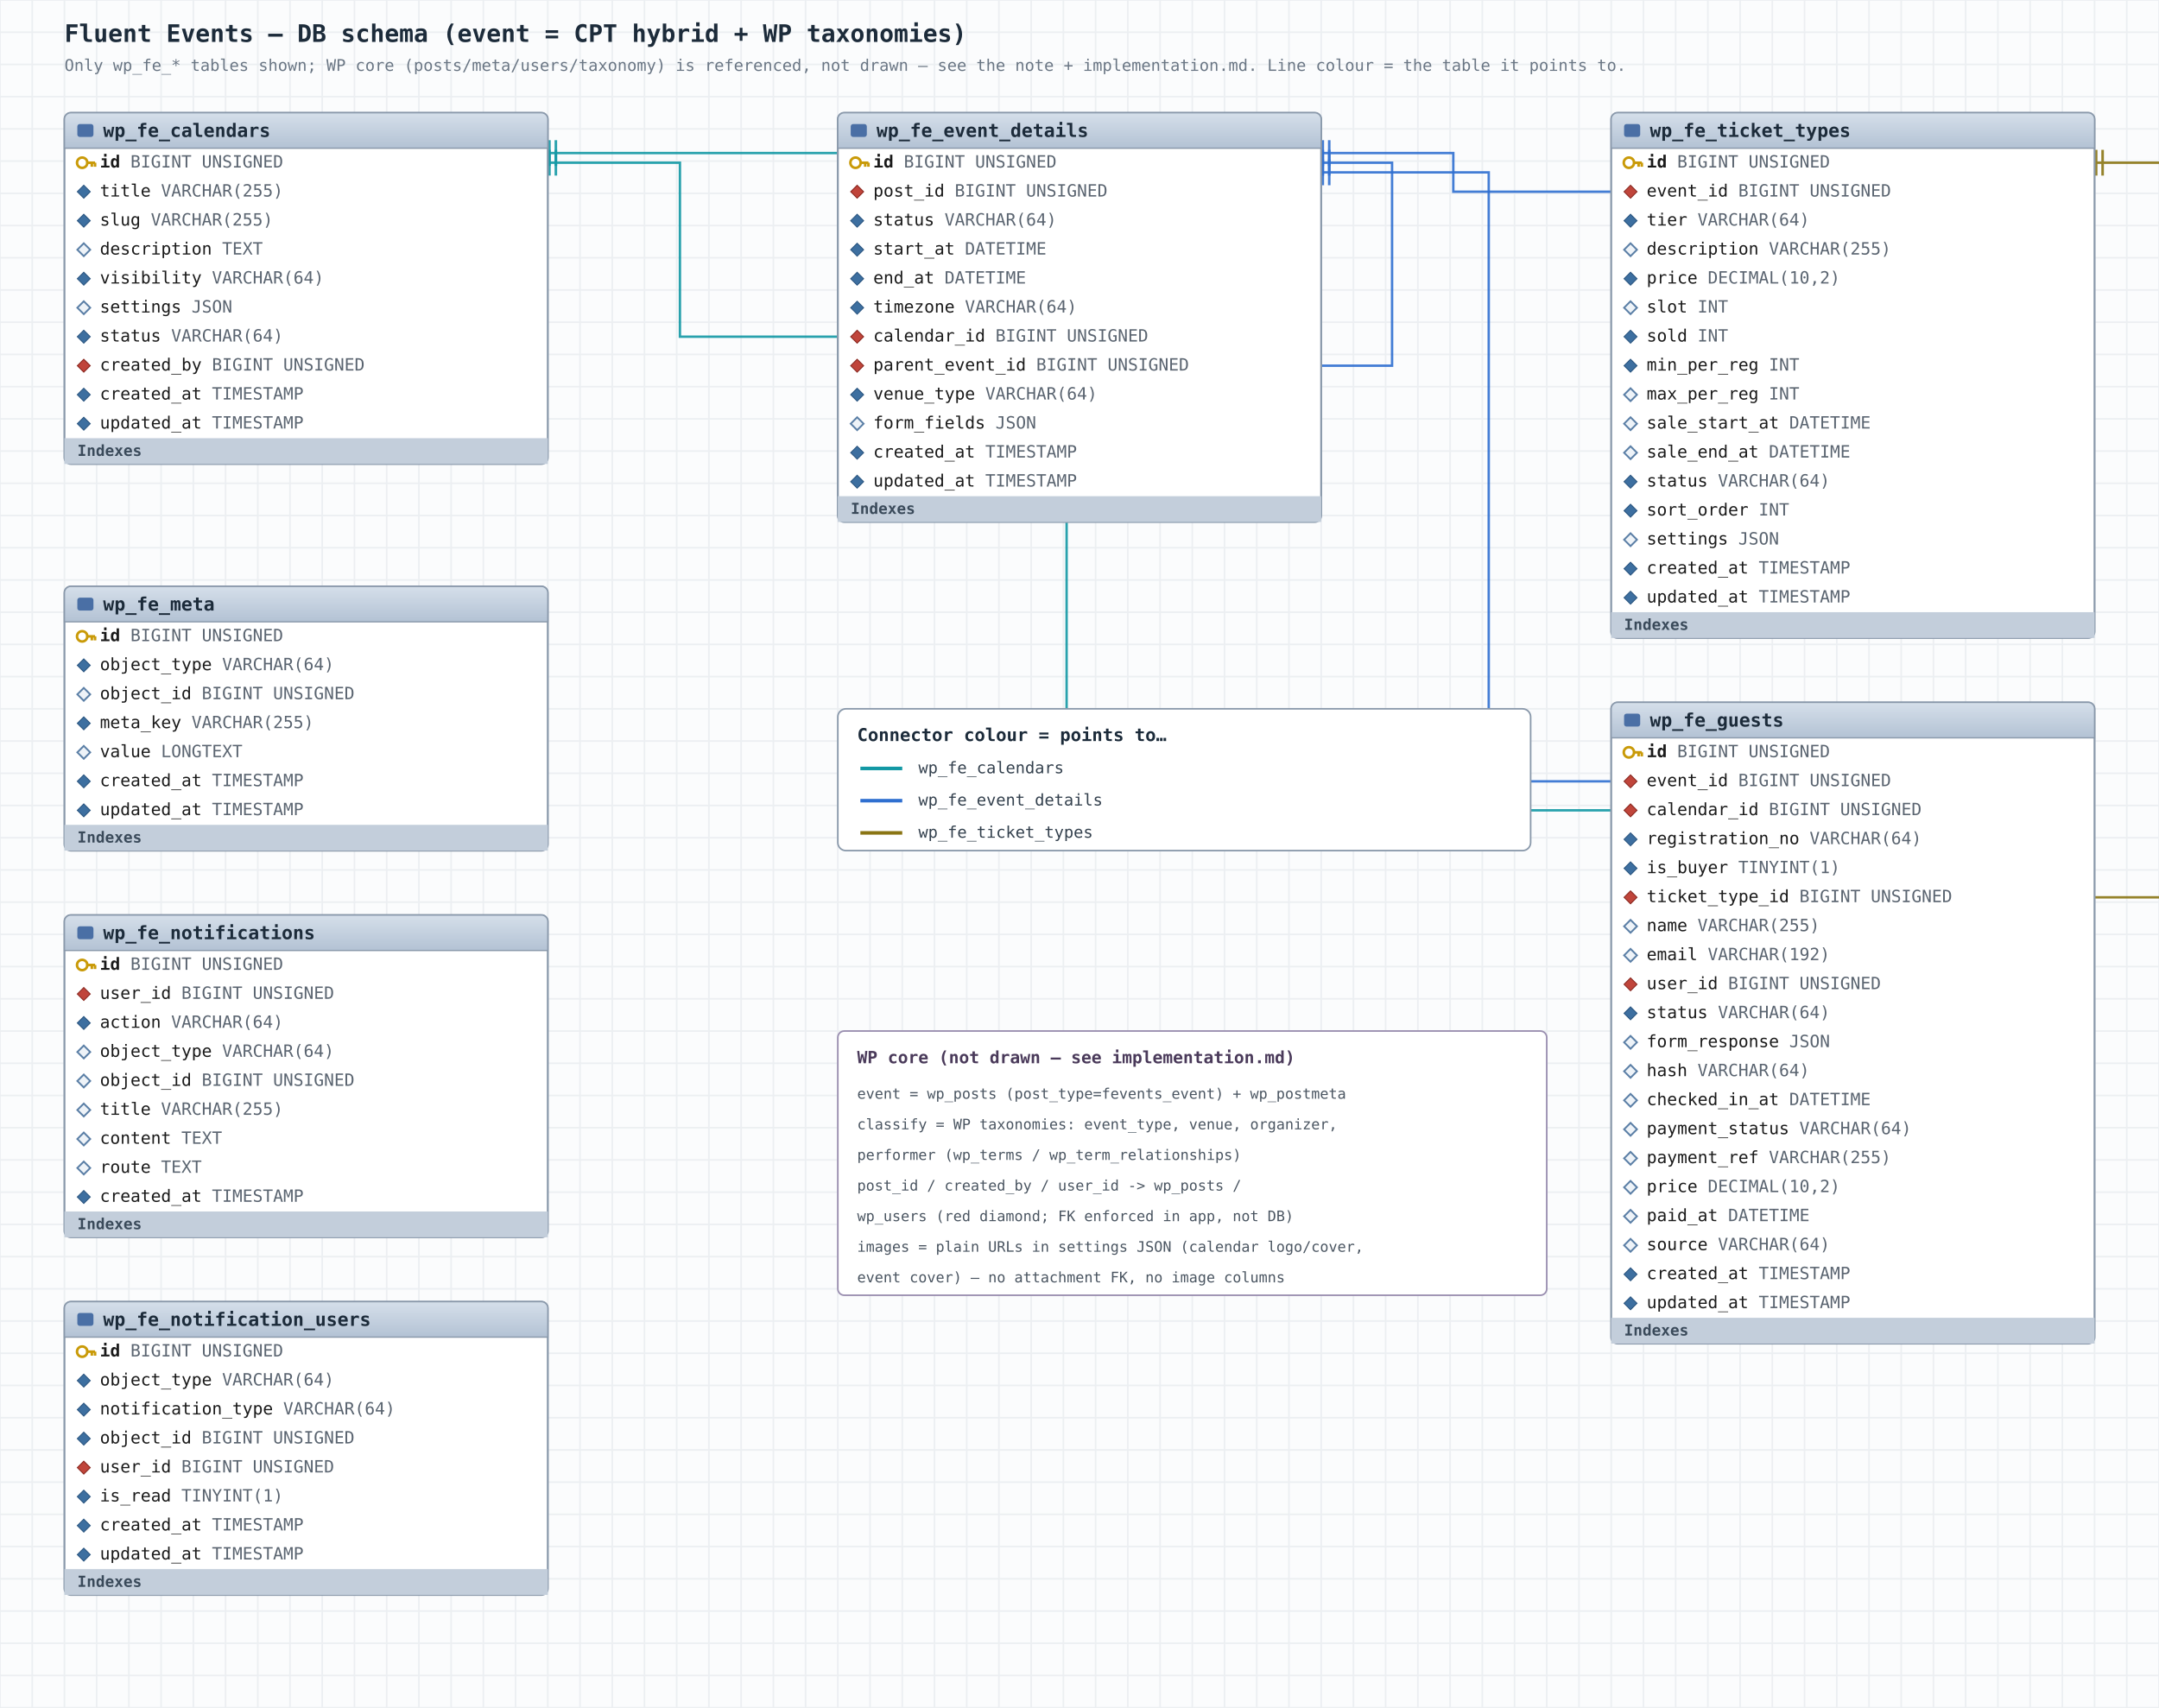
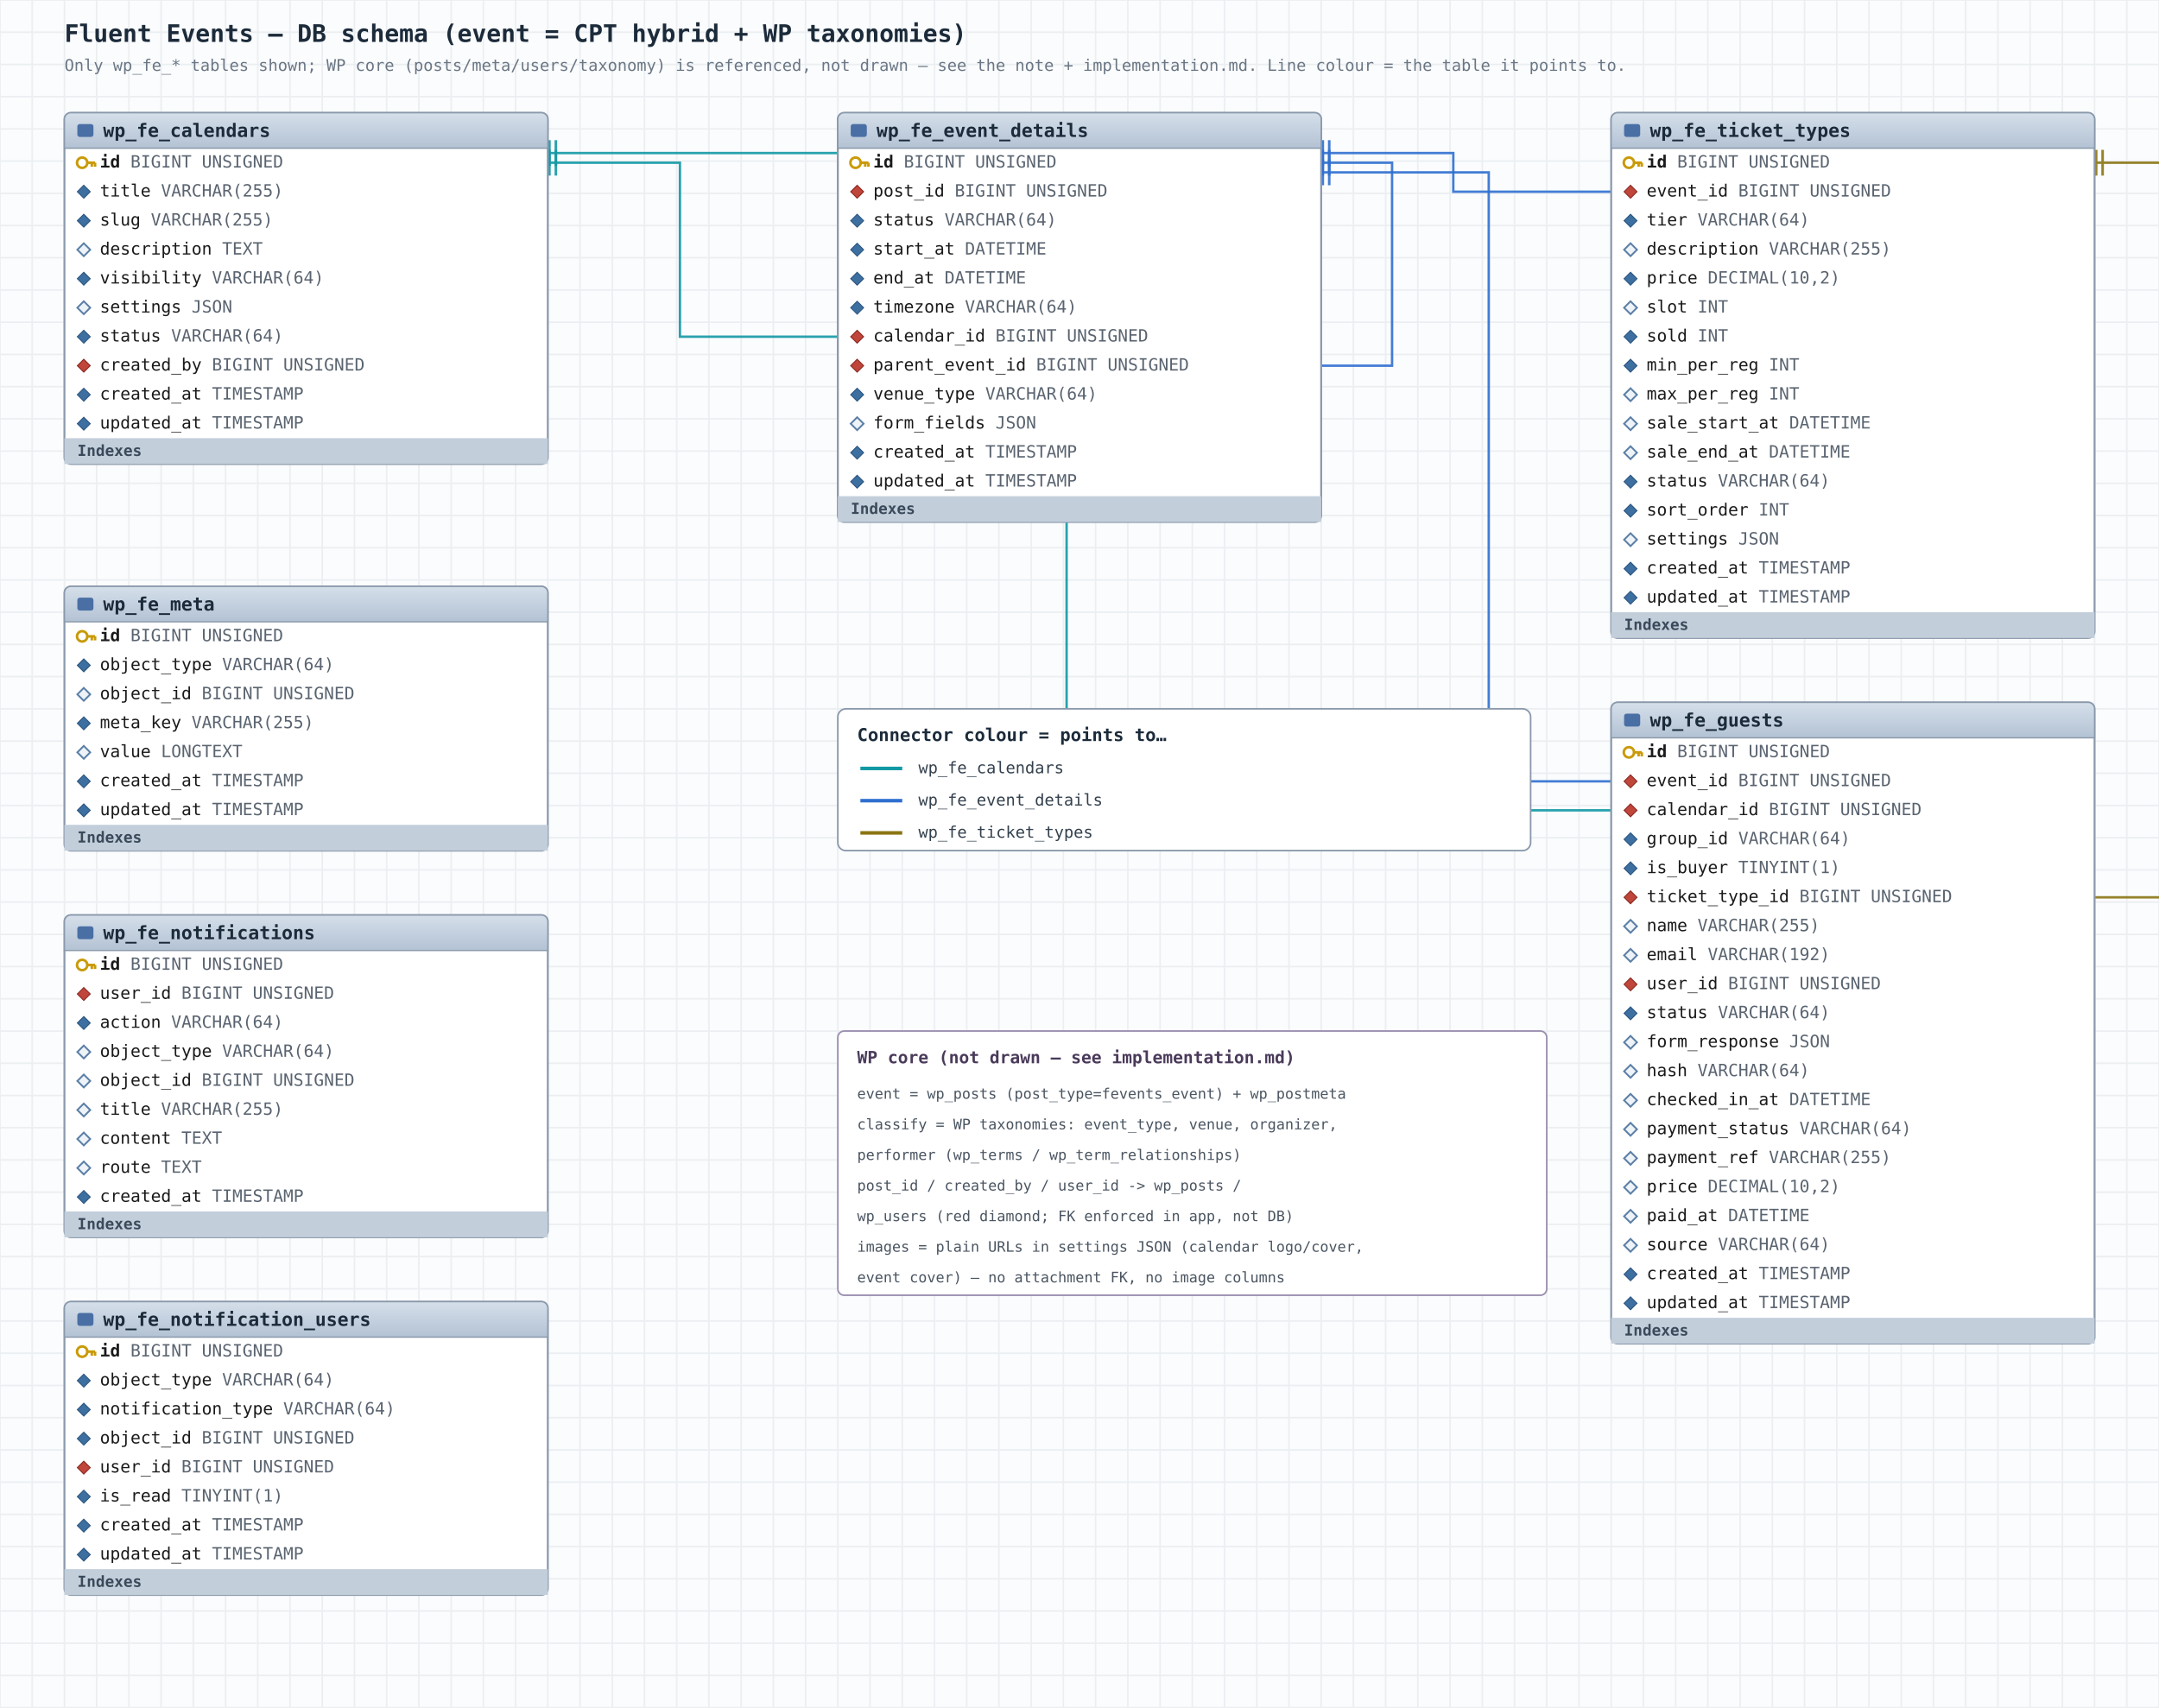
<svg xmlns="http://www.w3.org/2000/svg" width="1340" height="1060" viewBox="0 0 1340 1060" font-family="Menlo,Consolas,monospace">
  <defs>
    <linearGradient id="tb" x1="0" y1="0" x2="0" y2="1">
      <stop offset="0" stop-color="#d5dfea" />
      <stop offset="1" stop-color="#b3c2d4" />
    </linearGradient>
    <linearGradient id="tt" x1="0" y1="0" x2="0" y2="1">
      <stop offset="0" stop-color="#e2daf0" />
      <stop offset="1" stop-color="#cdc0e6" />
    </linearGradient>
    <marker id="cf_c1298a4" markerWidth="22" markerHeight="22" refX="17" refY="11" orient="auto" markerUnits="userSpaceOnUse">
      <path d="M17,11 L3,3 M17,11 L3,11 M17,11 L3,19" fill="none" stroke="#1298a4" stroke-width="1.6" />
    </marker>
    <marker id="one_c1298a4" markerWidth="16" markerHeight="22" refX="12" refY="11" orient="auto" markerUnits="userSpaceOnUse">
      <path d="M7,3 L7,19 M11,3 L11,19" fill="none" stroke="#1298a4" stroke-width="1.6" />
    </marker>
    <marker id="cf_c2f6fd0" markerWidth="22" markerHeight="22" refX="17" refY="11" orient="auto" markerUnits="userSpaceOnUse">
      <path d="M17,11 L3,3 M17,11 L3,11 M17,11 L3,19" fill="none" stroke="#2f6fd0" stroke-width="1.6" />
    </marker>
    <marker id="one_c2f6fd0" markerWidth="16" markerHeight="22" refX="12" refY="11" orient="auto" markerUnits="userSpaceOnUse">
      <path d="M7,3 L7,19 M11,3 L11,19" fill="none" stroke="#2f6fd0" stroke-width="1.6" />
    </marker>
    <marker id="cf_c8a7514" markerWidth="22" markerHeight="22" refX="17" refY="11" orient="auto" markerUnits="userSpaceOnUse">
      <path d="M17,11 L3,3 M17,11 L3,11 M17,11 L3,19" fill="none" stroke="#8a7514" stroke-width="1.6" />
    </marker>
    <marker id="one_c8a7514" markerWidth="16" markerHeight="22" refX="12" refY="11" orient="auto" markerUnits="userSpaceOnUse">
      <path d="M7,3 L7,19 M11,3 L11,19" fill="none" stroke="#8a7514" stroke-width="1.6" />
    </marker>
  </defs>
  <rect x="0" y="0" width="1340" height="1060" fill="#fbfcfd" />
  <path d="M0,0 V1060 M20,0 V1060 M40,0 V1060 M60,0 V1060 M80,0 V1060 M100,0 V1060 M120,0 V1060 M140,0 V1060 M160,0 V1060 M180,0 V1060 M200,0 V1060 M220,0 V1060 M240,0 V1060 M260,0 V1060 M280,0 V1060 M300,0 V1060 M320,0 V1060 M340,0 V1060 M360,0 V1060 M380,0 V1060 M400,0 V1060 M420,0 V1060 M440,0 V1060 M460,0 V1060 M480,0 V1060 M500,0 V1060 M520,0 V1060 M540,0 V1060 M560,0 V1060 M580,0 V1060 M600,0 V1060 M620,0 V1060 M640,0 V1060 M660,0 V1060 M680,0 V1060 M700,0 V1060 M720,0 V1060 M740,0 V1060 M760,0 V1060 M780,0 V1060 M800,0 V1060 M820,0 V1060 M840,0 V1060 M860,0 V1060 M880,0 V1060 M900,0 V1060 M920,0 V1060 M940,0 V1060 M960,0 V1060 M980,0 V1060 M1000,0 V1060 M1020,0 V1060 M1040,0 V1060 M1060,0 V1060 M1080,0 V1060 M1100,0 V1060 M1120,0 V1060 M1140,0 V1060 M1160,0 V1060 M1180,0 V1060 M1200,0 V1060 M1220,0 V1060 M1240,0 V1060 M1260,0 V1060 M1280,0 V1060 M1300,0 V1060 M1320,0 V1060 M1340,0 V1060 M0,0 H1340 M0,20 H1340 M0,40 H1340 M0,60 H1340 M0,80 H1340 M0,100 H1340 M0,120 H1340 M0,140 H1340 M0,160 H1340 M0,180 H1340 M0,200 H1340 M0,220 H1340 M0,240 H1340 M0,260 H1340 M0,280 H1340 M0,300 H1340 M0,320 H1340 M0,340 H1340 M0,360 H1340 M0,380 H1340 M0,400 H1340 M0,420 H1340 M0,440 H1340 M0,460 H1340 M0,480 H1340 M0,500 H1340 M0,520 H1340 M0,540 H1340 M0,560 H1340 M0,580 H1340 M0,600 H1340 M0,620 H1340 M0,640 H1340 M0,660 H1340 M0,680 H1340 M0,700 H1340 M0,720 H1340 M0,740 H1340 M0,760 H1340 M0,780 H1340 M0,800 H1340 M0,820 H1340 M0,840 H1340 M0,860 H1340 M0,880 H1340 M0,900 H1340 M0,920 H1340 M0,940 H1340 M0,960 H1340 M0,980 H1340 M0,1000 H1340 M0,1020 H1340 M0,1040 H1340 M0,1060 H1340" stroke="#eceff2" stroke-width="1" />
  <text x="40" y="26" font-size="15" font-weight="700" fill="#1c2b3a">Fluent Events — DB schema (event = CPT hybrid + WP taxonomies)</text>
  <text x="40" y="44" font-size="10" fill="#6a7684">Only wp_fe_* tables shown; WP core (posts/meta/users/taxonomy) is referenced, not drawn — see the note + implementation.md. Line colour = the table it points to.</text>
  <path d="M520,209 H422.0 V101 H340" fill="none" stroke="#1298a4" stroke-width="1.5" opacity="0.9" marker-start="url(#cf_c1298a4)" marker-end="url(#one_c1298a4)" />
  <path d="M820,227 H864 V101 H820" fill="none" stroke="#2f6fd0" stroke-width="1.5" opacity="0.9" marker-start="url(#cf_c2f6fd0)" marker-end="url(#one_c2f6fd0)" />
  <path d="M1000,119 H902.0 V95 H820" fill="none" stroke="#2f6fd0" stroke-width="1.5" opacity="0.9" marker-start="url(#cf_c2f6fd0)" marker-end="url(#one_c2f6fd0)" />
  <path d="M1000,485 H924.0 V107 H820" fill="none" stroke="#2f6fd0" stroke-width="1.5" opacity="0.9" marker-start="url(#cf_c2f6fd0)" marker-end="url(#one_c2f6fd0)" />
  <path d="M1000,503 H662.0 V95 H340" fill="none" stroke="#1298a4" stroke-width="1.5" opacity="0.9" marker-start="url(#cf_c1298a4)" marker-end="url(#one_c1298a4)" />
  <path d="M1300,557 H1344 V101 H1300" fill="none" stroke="#8a7514" stroke-width="1.5" opacity="0.9" marker-start="url(#cf_c8a7514)" marker-end="url(#one_c8a7514)" />
  <g>
    <rect x="40" y="70" width="300" height="218" rx="4" fill="#fff" stroke="#8a99ab" stroke-width="1.2" />
    <path d="M40,74 a4,4 0 0 1 4,-4 h292 a4,4 0 0 1 4,4 v18 h-300 z" fill="url(#tb)" stroke="#8a99ab" stroke-width="0.8" />
    <rect x="48" y="77" width="10" height="8" rx="1.5" fill="#4a6fa5" />
    <text x="64" y="85" font-size="11.5" font-weight="700" fill="#1c2b3a">wp_fe_calendars</text>
    <circle cx="51" cy="101" r="3.2" fill="none" stroke="#c99a08" stroke-width="1.6" />
    <path d="M53.5,101 L59,101 M57,101 L57,103.5 M59,101 L59,103.5" stroke="#c99a08" stroke-width="1.6" fill="none" />
    <text x="62" y="104" font-size="10.5" fill="#1a1a1a">
      <tspan font-weight="700">id</tspan>
      <tspan fill="#5a6470">BIGINT UNSIGNED</tspan>
    </text>
    <path d="M52,115 L56,119 L52,123 L48,119 Z" fill="#3d6fa0" stroke="#2a5580" stroke-width="0.6" />
    <text x="62" y="122" font-size="10.5" fill="#1a1a1a">
      <tspan font-weight="400">title</tspan>
      <tspan fill="#5a6470">VARCHAR(255)</tspan>
    </text>
    <path d="M52,133 L56,137 L52,141 L48,137 Z" fill="#3d6fa0" stroke="#2a5580" stroke-width="0.6" />
    <text x="62" y="140" font-size="10.5" fill="#1a1a1a">
      <tspan font-weight="400">slug</tspan>
      <tspan fill="#5a6470">VARCHAR(255)</tspan>
    </text>
    <path d="M52,151 L56,155 L52,159 L48,155 Z" fill="#eef3f8" stroke="#5b7fa6" stroke-width="1.1" />
    <text x="62" y="158" font-size="10.5" fill="#1a1a1a">
      <tspan font-weight="400">description</tspan>
      <tspan fill="#5a6470">TEXT</tspan>
    </text>
    <path d="M52,169 L56,173 L52,177 L48,173 Z" fill="#3d6fa0" stroke="#2a5580" stroke-width="0.6" />
    <text x="62" y="176" font-size="10.5" fill="#1a1a1a">
      <tspan font-weight="400">visibility</tspan>
      <tspan fill="#5a6470">VARCHAR(64)</tspan>
    </text>
    <path d="M52,187 L56,191 L52,195 L48,191 Z" fill="#eef3f8" stroke="#5b7fa6" stroke-width="1.1" />
    <text x="62" y="194" font-size="10.5" fill="#1a1a1a">
      <tspan font-weight="400">settings</tspan>
      <tspan fill="#5a6470">JSON</tspan>
    </text>
    <path d="M52,205 L56,209 L52,213 L48,209 Z" fill="#3d6fa0" stroke="#2a5580" stroke-width="0.6" />
    <text x="62" y="212" font-size="10.5" fill="#1a1a1a">
      <tspan font-weight="400">status</tspan>
      <tspan fill="#5a6470">VARCHAR(64)</tspan>
    </text>
    <path d="M52,223 L56,227 L52,231 L48,227 Z" fill="#c0453b" stroke="#8a2820" stroke-width="0.6" />
    <text x="62" y="230" font-size="10.5" fill="#1a1a1a">
      <tspan font-weight="400">created_by</tspan>
      <tspan fill="#5a6470">BIGINT UNSIGNED</tspan>
    </text>
    <path d="M52,241 L56,245 L52,249 L48,245 Z" fill="#3d6fa0" stroke="#2a5580" stroke-width="0.6" />
    <text x="62" y="248" font-size="10.5" fill="#1a1a1a">
      <tspan font-weight="400">created_at</tspan>
      <tspan fill="#5a6470">TIMESTAMP</tspan>
    </text>
    <path d="M52,259 L56,263 L52,267 L48,263 Z" fill="#3d6fa0" stroke="#2a5580" stroke-width="0.6" />
    <text x="62" y="266" font-size="10.5" fill="#1a1a1a">
      <tspan font-weight="400">updated_at</tspan>
      <tspan fill="#5a6470">TIMESTAMP</tspan>
    </text>
    <rect x="40" y="272" width="300" height="16" fill="#c3cedb" />
    <text x="48" y="283" font-size="9.5" font-weight="700" fill="#3a4a5a">Indexes</text>
  </g>
  <g>
    <rect x="40" y="364" width="300" height="164" rx="4" fill="#fff" stroke="#8a99ab" stroke-width="1.2" />
    <path d="M40,368 a4,4 0 0 1 4,-4 h292 a4,4 0 0 1 4,4 v18 h-300 z" fill="url(#tb)" stroke="#8a99ab" stroke-width="0.8" />
    <rect x="48" y="371" width="10" height="8" rx="1.5" fill="#4a6fa5" />
    <text x="64" y="379" font-size="11.5" font-weight="700" fill="#1c2b3a">wp_fe_meta</text>
    <circle cx="51" cy="395" r="3.2" fill="none" stroke="#c99a08" stroke-width="1.6" />
    <path d="M53.5,395 L59,395 M57,395 L57,397.5 M59,395 L59,397.5" stroke="#c99a08" stroke-width="1.6" fill="none" />
    <text x="62" y="398" font-size="10.5" fill="#1a1a1a">
      <tspan font-weight="700">id</tspan>
      <tspan fill="#5a6470">BIGINT UNSIGNED</tspan>
    </text>
    <path d="M52,409 L56,413 L52,417 L48,413 Z" fill="#3d6fa0" stroke="#2a5580" stroke-width="0.6" />
    <text x="62" y="416" font-size="10.5" fill="#1a1a1a">
      <tspan font-weight="400">object_type</tspan>
      <tspan fill="#5a6470">VARCHAR(64)</tspan>
    </text>
    <path d="M52,427 L56,431 L52,435 L48,431 Z" fill="#eef3f8" stroke="#5b7fa6" stroke-width="1.1" />
    <text x="62" y="434" font-size="10.5" fill="#1a1a1a">
      <tspan font-weight="400">object_id</tspan>
      <tspan fill="#5a6470">BIGINT UNSIGNED</tspan>
    </text>
    <path d="M52,445 L56,449 L52,453 L48,449 Z" fill="#3d6fa0" stroke="#2a5580" stroke-width="0.6" />
    <text x="62" y="452" font-size="10.5" fill="#1a1a1a">
      <tspan font-weight="400">meta_key</tspan>
      <tspan fill="#5a6470">VARCHAR(255)</tspan>
    </text>
    <path d="M52,463 L56,467 L52,471 L48,467 Z" fill="#eef3f8" stroke="#5b7fa6" stroke-width="1.1" />
    <text x="62" y="470" font-size="10.5" fill="#1a1a1a">
      <tspan font-weight="400">value</tspan>
      <tspan fill="#5a6470">LONGTEXT</tspan>
    </text>
    <path d="M52,481 L56,485 L52,489 L48,485 Z" fill="#3d6fa0" stroke="#2a5580" stroke-width="0.6" />
    <text x="62" y="488" font-size="10.5" fill="#1a1a1a">
      <tspan font-weight="400">created_at</tspan>
      <tspan fill="#5a6470">TIMESTAMP</tspan>
    </text>
    <path d="M52,499 L56,503 L52,507 L48,503 Z" fill="#3d6fa0" stroke="#2a5580" stroke-width="0.6" />
    <text x="62" y="506" font-size="10.5" fill="#1a1a1a">
      <tspan font-weight="400">updated_at</tspan>
      <tspan fill="#5a6470">TIMESTAMP</tspan>
    </text>
    <rect x="40" y="512" width="300" height="16" fill="#c3cedb" />
    <text x="48" y="523" font-size="9.5" font-weight="700" fill="#3a4a5a">Indexes</text>
  </g>
  <g>
    <rect x="40" y="568" width="300" height="200" rx="4" fill="#fff" stroke="#8a99ab" stroke-width="1.2" />
    <path d="M40,572 a4,4 0 0 1 4,-4 h292 a4,4 0 0 1 4,4 v18 h-300 z" fill="url(#tb)" stroke="#8a99ab" stroke-width="0.8" />
    <rect x="48" y="575" width="10" height="8" rx="1.5" fill="#4a6fa5" />
    <text x="64" y="583" font-size="11.5" font-weight="700" fill="#1c2b3a">wp_fe_notifications</text>
    <circle cx="51" cy="599" r="3.2" fill="none" stroke="#c99a08" stroke-width="1.6" />
    <path d="M53.5,599 L59,599 M57,599 L57,601.5 M59,599 L59,601.5" stroke="#c99a08" stroke-width="1.6" fill="none" />
    <text x="62" y="602" font-size="10.5" fill="#1a1a1a">
      <tspan font-weight="700">id</tspan>
      <tspan fill="#5a6470">BIGINT UNSIGNED</tspan>
    </text>
    <path d="M52,613 L56,617 L52,621 L48,617 Z" fill="#c0453b" stroke="#8a2820" stroke-width="0.6" />
    <text x="62" y="620" font-size="10.5" fill="#1a1a1a">
      <tspan font-weight="400">user_id</tspan>
      <tspan fill="#5a6470">BIGINT UNSIGNED</tspan>
    </text>
    <path d="M52,631 L56,635 L52,639 L48,635 Z" fill="#3d6fa0" stroke="#2a5580" stroke-width="0.6" />
    <text x="62" y="638" font-size="10.5" fill="#1a1a1a">
      <tspan font-weight="400">action</tspan>
      <tspan fill="#5a6470">VARCHAR(64)</tspan>
    </text>
    <path d="M52,649 L56,653 L52,657 L48,653 Z" fill="#eef3f8" stroke="#5b7fa6" stroke-width="1.1" />
    <text x="62" y="656" font-size="10.5" fill="#1a1a1a">
      <tspan font-weight="400">object_type</tspan>
      <tspan fill="#5a6470">VARCHAR(64)</tspan>
    </text>
    <path d="M52,667 L56,671 L52,675 L48,671 Z" fill="#eef3f8" stroke="#5b7fa6" stroke-width="1.1" />
    <text x="62" y="674" font-size="10.5" fill="#1a1a1a">
      <tspan font-weight="400">object_id</tspan>
      <tspan fill="#5a6470">BIGINT UNSIGNED</tspan>
    </text>
    <path d="M52,685 L56,689 L52,693 L48,689 Z" fill="#eef3f8" stroke="#5b7fa6" stroke-width="1.1" />
    <text x="62" y="692" font-size="10.5" fill="#1a1a1a">
      <tspan font-weight="400">title</tspan>
      <tspan fill="#5a6470">VARCHAR(255)</tspan>
    </text>
    <path d="M52,703 L56,707 L52,711 L48,707 Z" fill="#eef3f8" stroke="#5b7fa6" stroke-width="1.1" />
    <text x="62" y="710" font-size="10.5" fill="#1a1a1a">
      <tspan font-weight="400">content</tspan>
      <tspan fill="#5a6470">TEXT</tspan>
    </text>
    <path d="M52,721 L56,725 L52,729 L48,725 Z" fill="#eef3f8" stroke="#5b7fa6" stroke-width="1.1" />
    <text x="62" y="728" font-size="10.5" fill="#1a1a1a">
      <tspan font-weight="400">route</tspan>
      <tspan fill="#5a6470">TEXT</tspan>
    </text>
    <path d="M52,739 L56,743 L52,747 L48,743 Z" fill="#3d6fa0" stroke="#2a5580" stroke-width="0.6" />
    <text x="62" y="746" font-size="10.5" fill="#1a1a1a">
      <tspan font-weight="400">created_at</tspan>
      <tspan fill="#5a6470">TIMESTAMP</tspan>
    </text>
    <rect x="40" y="752" width="300" height="16" fill="#c3cedb" />
    <text x="48" y="763" font-size="9.5" font-weight="700" fill="#3a4a5a">Indexes</text>
  </g>
  <g>
    <rect x="40" y="808" width="300" height="182" rx="4" fill="#fff" stroke="#8a99ab" stroke-width="1.2" />
    <path d="M40,812 a4,4 0 0 1 4,-4 h292 a4,4 0 0 1 4,4 v18 h-300 z" fill="url(#tb)" stroke="#8a99ab" stroke-width="0.8" />
    <rect x="48" y="815" width="10" height="8" rx="1.5" fill="#4a6fa5" />
    <text x="64" y="823" font-size="11.5" font-weight="700" fill="#1c2b3a">wp_fe_notification_users</text>
    <circle cx="51" cy="839" r="3.2" fill="none" stroke="#c99a08" stroke-width="1.6" />
    <path d="M53.5,839 L59,839 M57,839 L57,841.5 M59,839 L59,841.5" stroke="#c99a08" stroke-width="1.6" fill="none" />
    <text x="62" y="842" font-size="10.5" fill="#1a1a1a">
      <tspan font-weight="700">id</tspan>
      <tspan fill="#5a6470">BIGINT UNSIGNED</tspan>
    </text>
    <path d="M52,853 L56,857 L52,861 L48,857 Z" fill="#3d6fa0" stroke="#2a5580" stroke-width="0.6" />
    <text x="62" y="860" font-size="10.5" fill="#1a1a1a">
      <tspan font-weight="400">object_type</tspan>
      <tspan fill="#5a6470">VARCHAR(64)</tspan>
    </text>
    <path d="M52,871 L56,875 L52,879 L48,875 Z" fill="#3d6fa0" stroke="#2a5580" stroke-width="0.6" />
    <text x="62" y="878" font-size="10.5" fill="#1a1a1a">
      <tspan font-weight="400">notification_type</tspan>
      <tspan fill="#5a6470">VARCHAR(64)</tspan>
    </text>
    <path d="M52,889 L56,893 L52,897 L48,893 Z" fill="#3d6fa0" stroke="#2a5580" stroke-width="0.6" />
    <text x="62" y="896" font-size="10.5" fill="#1a1a1a">
      <tspan font-weight="400">object_id</tspan>
      <tspan fill="#5a6470">BIGINT UNSIGNED</tspan>
    </text>
    <path d="M52,907 L56,911 L52,915 L48,911 Z" fill="#c0453b" stroke="#8a2820" stroke-width="0.6" />
    <text x="62" y="914" font-size="10.5" fill="#1a1a1a">
      <tspan font-weight="400">user_id</tspan>
      <tspan fill="#5a6470">BIGINT UNSIGNED</tspan>
    </text>
    <path d="M52,925 L56,929 L52,933 L48,929 Z" fill="#3d6fa0" stroke="#2a5580" stroke-width="0.6" />
    <text x="62" y="932" font-size="10.5" fill="#1a1a1a">
      <tspan font-weight="400">is_read</tspan>
      <tspan fill="#5a6470">TINYINT(1)</tspan>
    </text>
    <path d="M52,943 L56,947 L52,951 L48,947 Z" fill="#3d6fa0" stroke="#2a5580" stroke-width="0.6" />
    <text x="62" y="950" font-size="10.5" fill="#1a1a1a">
      <tspan font-weight="400">created_at</tspan>
      <tspan fill="#5a6470">TIMESTAMP</tspan>
    </text>
    <path d="M52,961 L56,965 L52,969 L48,965 Z" fill="#3d6fa0" stroke="#2a5580" stroke-width="0.6" />
    <text x="62" y="968" font-size="10.5" fill="#1a1a1a">
      <tspan font-weight="400">updated_at</tspan>
      <tspan fill="#5a6470">TIMESTAMP</tspan>
    </text>
    <rect x="40" y="974" width="300" height="16" fill="#c3cedb" />
    <text x="48" y="985" font-size="9.5" font-weight="700" fill="#3a4a5a">Indexes</text>
  </g>
  <g>
    <rect x="520" y="70" width="300" height="254" rx="4" fill="#fff" stroke="#8a99ab" stroke-width="1.2" />
    <path d="M520,74 a4,4 0 0 1 4,-4 h292 a4,4 0 0 1 4,4 v18 h-300 z" fill="url(#tb)" stroke="#8a99ab" stroke-width="0.8" />
    <rect x="528" y="77" width="10" height="8" rx="1.5" fill="#4a6fa5" />
    <text x="544" y="85" font-size="11.5" font-weight="700" fill="#1c2b3a">wp_fe_event_details</text>
    <circle cx="531" cy="101" r="3.2" fill="none" stroke="#c99a08" stroke-width="1.6" />
    <path d="M533.5,101 L539,101 M537,101 L537,103.5 M539,101 L539,103.5" stroke="#c99a08" stroke-width="1.6" fill="none" />
    <text x="542" y="104" font-size="10.5" fill="#1a1a1a">
      <tspan font-weight="700">id</tspan>
      <tspan fill="#5a6470">BIGINT UNSIGNED</tspan>
    </text>
    <path d="M532,115 L536,119 L532,123 L528,119 Z" fill="#c0453b" stroke="#8a2820" stroke-width="0.6" />
    <text x="542" y="122" font-size="10.5" fill="#1a1a1a">
      <tspan font-weight="400">post_id</tspan>
      <tspan fill="#5a6470">BIGINT UNSIGNED</tspan>
    </text>
    <path d="M532,133 L536,137 L532,141 L528,137 Z" fill="#3d6fa0" stroke="#2a5580" stroke-width="0.6" />
    <text x="542" y="140" font-size="10.5" fill="#1a1a1a">
      <tspan font-weight="400">status</tspan>
      <tspan fill="#5a6470">VARCHAR(64)</tspan>
    </text>
    <path d="M532,151 L536,155 L532,159 L528,155 Z" fill="#3d6fa0" stroke="#2a5580" stroke-width="0.6" />
    <text x="542" y="158" font-size="10.5" fill="#1a1a1a">
      <tspan font-weight="400">start_at</tspan>
      <tspan fill="#5a6470">DATETIME</tspan>
    </text>
    <path d="M532,169 L536,173 L532,177 L528,173 Z" fill="#3d6fa0" stroke="#2a5580" stroke-width="0.6" />
    <text x="542" y="176" font-size="10.5" fill="#1a1a1a">
      <tspan font-weight="400">end_at</tspan>
      <tspan fill="#5a6470">DATETIME</tspan>
    </text>
    <path d="M532,187 L536,191 L532,195 L528,191 Z" fill="#3d6fa0" stroke="#2a5580" stroke-width="0.6" />
    <text x="542" y="194" font-size="10.5" fill="#1a1a1a">
      <tspan font-weight="400">timezone</tspan>
      <tspan fill="#5a6470">VARCHAR(64)</tspan>
    </text>
    <path d="M532,205 L536,209 L532,213 L528,209 Z" fill="#c0453b" stroke="#8a2820" stroke-width="0.6" />
    <text x="542" y="212" font-size="10.5" fill="#1a1a1a">
      <tspan font-weight="400">calendar_id</tspan>
      <tspan fill="#5a6470">BIGINT UNSIGNED</tspan>
    </text>
    <path d="M532,223 L536,227 L532,231 L528,227 Z" fill="#c0453b" stroke="#8a2820" stroke-width="0.6" />
    <text x="542" y="230" font-size="10.5" fill="#1a1a1a">
      <tspan font-weight="400">parent_event_id</tspan>
      <tspan fill="#5a6470">BIGINT UNSIGNED</tspan>
    </text>
    <path d="M532,241 L536,245 L532,249 L528,245 Z" fill="#3d6fa0" stroke="#2a5580" stroke-width="0.6" />
    <text x="542" y="248" font-size="10.5" fill="#1a1a1a">
      <tspan font-weight="400">venue_type</tspan>
      <tspan fill="#5a6470">VARCHAR(64)</tspan>
    </text>
    <path d="M532,259 L536,263 L532,267 L528,263 Z" fill="#eef3f8" stroke="#5b7fa6" stroke-width="1.1" />
    <text x="542" y="266" font-size="10.5" fill="#1a1a1a">
      <tspan font-weight="400">form_fields</tspan>
      <tspan fill="#5a6470">JSON</tspan>
    </text>
    <path d="M532,277 L536,281 L532,285 L528,281 Z" fill="#3d6fa0" stroke="#2a5580" stroke-width="0.6" />
    <text x="542" y="284" font-size="10.5" fill="#1a1a1a">
      <tspan font-weight="400">created_at</tspan>
      <tspan fill="#5a6470">TIMESTAMP</tspan>
    </text>
    <path d="M532,295 L536,299 L532,303 L528,299 Z" fill="#3d6fa0" stroke="#2a5580" stroke-width="0.6" />
    <text x="542" y="302" font-size="10.5" fill="#1a1a1a">
      <tspan font-weight="400">updated_at</tspan>
      <tspan fill="#5a6470">TIMESTAMP</tspan>
    </text>
    <rect x="520" y="308" width="300" height="16" fill="#c3cedb" />
    <text x="528" y="319" font-size="9.5" font-weight="700" fill="#3a4a5a">Indexes</text>
  </g>
  <g>
    <rect x="1000" y="70" width="300" height="326" rx="4" fill="#fff" stroke="#8a99ab" stroke-width="1.2" />
    <path d="M1000,74 a4,4 0 0 1 4,-4 h292 a4,4 0 0 1 4,4 v18 h-300 z" fill="url(#tb)" stroke="#8a99ab" stroke-width="0.8" />
    <rect x="1008" y="77" width="10" height="8" rx="1.5" fill="#4a6fa5" />
    <text x="1024" y="85" font-size="11.5" font-weight="700" fill="#1c2b3a">wp_fe_ticket_types</text>
    <circle cx="1011" cy="101" r="3.2" fill="none" stroke="#c99a08" stroke-width="1.6" />
    <path d="M1013.5,101 L1019,101 M1017,101 L1017,103.5 M1019,101 L1019,103.5" stroke="#c99a08" stroke-width="1.6" fill="none" />
    <text x="1022" y="104" font-size="10.5" fill="#1a1a1a">
      <tspan font-weight="700">id</tspan>
      <tspan fill="#5a6470">BIGINT UNSIGNED</tspan>
    </text>
    <path d="M1012,115 L1016,119 L1012,123 L1008,119 Z" fill="#c0453b" stroke="#8a2820" stroke-width="0.6" />
    <text x="1022" y="122" font-size="10.5" fill="#1a1a1a">
      <tspan font-weight="400">event_id</tspan>
      <tspan fill="#5a6470">BIGINT UNSIGNED</tspan>
    </text>
    <path d="M1012,133 L1016,137 L1012,141 L1008,137 Z" fill="#3d6fa0" stroke="#2a5580" stroke-width="0.6" />
    <text x="1022" y="140" font-size="10.5" fill="#1a1a1a">
      <tspan font-weight="400">tier</tspan>
      <tspan fill="#5a6470">VARCHAR(64)</tspan>
    </text>
    <path d="M1012,151 L1016,155 L1012,159 L1008,155 Z" fill="#eef3f8" stroke="#5b7fa6" stroke-width="1.1" />
    <text x="1022" y="158" font-size="10.5" fill="#1a1a1a">
      <tspan font-weight="400">description</tspan>
      <tspan fill="#5a6470">VARCHAR(255)</tspan>
    </text>
    <path d="M1012,169 L1016,173 L1012,177 L1008,173 Z" fill="#3d6fa0" stroke="#2a5580" stroke-width="0.6" />
    <text x="1022" y="176" font-size="10.5" fill="#1a1a1a">
      <tspan font-weight="400">price</tspan>
      <tspan fill="#5a6470">DECIMAL(10,2)</tspan>
    </text>
    <path d="M1012,187 L1016,191 L1012,195 L1008,191 Z" fill="#eef3f8" stroke="#5b7fa6" stroke-width="1.1" />
    <text x="1022" y="194" font-size="10.5" fill="#1a1a1a">
      <tspan font-weight="400">slot</tspan>
      <tspan fill="#5a6470">INT</tspan>
    </text>
    <path d="M1012,205 L1016,209 L1012,213 L1008,209 Z" fill="#3d6fa0" stroke="#2a5580" stroke-width="0.6" />
    <text x="1022" y="212" font-size="10.5" fill="#1a1a1a">
      <tspan font-weight="400">sold</tspan>
      <tspan fill="#5a6470">INT</tspan>
    </text>
    <path d="M1012,223 L1016,227 L1012,231 L1008,227 Z" fill="#3d6fa0" stroke="#2a5580" stroke-width="0.6" />
    <text x="1022" y="230" font-size="10.5" fill="#1a1a1a">
      <tspan font-weight="400">min_per_reg</tspan>
      <tspan fill="#5a6470">INT</tspan>
    </text>
    <path d="M1012,241 L1016,245 L1012,249 L1008,245 Z" fill="#eef3f8" stroke="#5b7fa6" stroke-width="1.1" />
    <text x="1022" y="248" font-size="10.5" fill="#1a1a1a">
      <tspan font-weight="400">max_per_reg</tspan>
      <tspan fill="#5a6470">INT</tspan>
    </text>
    <path d="M1012,259 L1016,263 L1012,267 L1008,263 Z" fill="#eef3f8" stroke="#5b7fa6" stroke-width="1.1" />
    <text x="1022" y="266" font-size="10.5" fill="#1a1a1a">
      <tspan font-weight="400">sale_start_at</tspan>
      <tspan fill="#5a6470">DATETIME</tspan>
    </text>
    <path d="M1012,277 L1016,281 L1012,285 L1008,281 Z" fill="#eef3f8" stroke="#5b7fa6" stroke-width="1.1" />
    <text x="1022" y="284" font-size="10.5" fill="#1a1a1a">
      <tspan font-weight="400">sale_end_at</tspan>
      <tspan fill="#5a6470">DATETIME</tspan>
    </text>
    <path d="M1012,295 L1016,299 L1012,303 L1008,299 Z" fill="#3d6fa0" stroke="#2a5580" stroke-width="0.6" />
    <text x="1022" y="302" font-size="10.5" fill="#1a1a1a">
      <tspan font-weight="400">status</tspan>
      <tspan fill="#5a6470">VARCHAR(64)</tspan>
    </text>
    <path d="M1012,313 L1016,317 L1012,321 L1008,317 Z" fill="#3d6fa0" stroke="#2a5580" stroke-width="0.6" />
    <text x="1022" y="320" font-size="10.5" fill="#1a1a1a">
      <tspan font-weight="400">sort_order</tspan>
      <tspan fill="#5a6470">INT</tspan>
    </text>
    <path d="M1012,331 L1016,335 L1012,339 L1008,335 Z" fill="#eef3f8" stroke="#5b7fa6" stroke-width="1.1" />
    <text x="1022" y="338" font-size="10.5" fill="#1a1a1a">
      <tspan font-weight="400">settings</tspan>
      <tspan fill="#5a6470">JSON</tspan>
    </text>
    <path d="M1012,349 L1016,353 L1012,357 L1008,353 Z" fill="#3d6fa0" stroke="#2a5580" stroke-width="0.6" />
    <text x="1022" y="356" font-size="10.5" fill="#1a1a1a">
      <tspan font-weight="400">created_at</tspan>
      <tspan fill="#5a6470">TIMESTAMP</tspan>
    </text>
    <path d="M1012,367 L1016,371 L1012,375 L1008,371 Z" fill="#3d6fa0" stroke="#2a5580" stroke-width="0.6" />
    <text x="1022" y="374" font-size="10.5" fill="#1a1a1a">
      <tspan font-weight="400">updated_at</tspan>
      <tspan fill="#5a6470">TIMESTAMP</tspan>
    </text>
    <rect x="1000" y="380" width="300" height="16" fill="#c3cedb" />
    <text x="1008" y="391" font-size="9.5" font-weight="700" fill="#3a4a5a">Indexes</text>
  </g>
  <g>
    <rect x="1000" y="436" width="300" height="398" rx="4" fill="#fff" stroke="#8a99ab" stroke-width="1.2" />
    <path d="M1000,440 a4,4 0 0 1 4,-4 h292 a4,4 0 0 1 4,4 v18 h-300 z" fill="url(#tb)" stroke="#8a99ab" stroke-width="0.8" />
    <rect x="1008" y="443" width="10" height="8" rx="1.5" fill="#4a6fa5" />
    <text x="1024" y="451" font-size="11.5" font-weight="700" fill="#1c2b3a">wp_fe_guests</text>
    <circle cx="1011" cy="467" r="3.2" fill="none" stroke="#c99a08" stroke-width="1.6" />
    <path d="M1013.5,467 L1019,467 M1017,467 L1017,469.5 M1019,467 L1019,469.5" stroke="#c99a08" stroke-width="1.6" fill="none" />
    <text x="1022" y="470" font-size="10.5" fill="#1a1a1a">
      <tspan font-weight="700">id</tspan>
      <tspan fill="#5a6470">BIGINT UNSIGNED</tspan>
    </text>
    <path d="M1012,481 L1016,485 L1012,489 L1008,485 Z" fill="#c0453b" stroke="#8a2820" stroke-width="0.6" />
    <text x="1022" y="488" font-size="10.5" fill="#1a1a1a">
      <tspan font-weight="400">event_id</tspan>
      <tspan fill="#5a6470">BIGINT UNSIGNED</tspan>
    </text>
    <path d="M1012,499 L1016,503 L1012,507 L1008,503 Z" fill="#c0453b" stroke="#8a2820" stroke-width="0.6" />
    <text x="1022" y="506" font-size="10.5" fill="#1a1a1a">
      <tspan font-weight="400">calendar_id</tspan>
      <tspan fill="#5a6470">BIGINT UNSIGNED</tspan>
    </text>
    <path d="M1012,517 L1016,521 L1012,525 L1008,521 Z" fill="#3d6fa0" stroke="#2a5580" stroke-width="0.6" />
    <text x="1022" y="524" font-size="10.5" fill="#1a1a1a">
-       <tspan font-weight="400">registration_no</tspan>
+       <tspan font-weight="400">group_id</tspan>
      <tspan fill="#5a6470">VARCHAR(64)</tspan>
    </text>
    <path d="M1012,535 L1016,539 L1012,543 L1008,539 Z" fill="#3d6fa0" stroke="#2a5580" stroke-width="0.6" />
    <text x="1022" y="542" font-size="10.5" fill="#1a1a1a">
      <tspan font-weight="400">is_buyer</tspan>
      <tspan fill="#5a6470">TINYINT(1)</tspan>
    </text>
    <path d="M1012,553 L1016,557 L1012,561 L1008,557 Z" fill="#c0453b" stroke="#8a2820" stroke-width="0.6" />
    <text x="1022" y="560" font-size="10.5" fill="#1a1a1a">
      <tspan font-weight="400">ticket_type_id</tspan>
      <tspan fill="#5a6470">BIGINT UNSIGNED</tspan>
    </text>
    <path d="M1012,571 L1016,575 L1012,579 L1008,575 Z" fill="#eef3f8" stroke="#5b7fa6" stroke-width="1.1" />
    <text x="1022" y="578" font-size="10.5" fill="#1a1a1a">
      <tspan font-weight="400">name</tspan>
      <tspan fill="#5a6470">VARCHAR(255)</tspan>
    </text>
    <path d="M1012,589 L1016,593 L1012,597 L1008,593 Z" fill="#eef3f8" stroke="#5b7fa6" stroke-width="1.1" />
    <text x="1022" y="596" font-size="10.5" fill="#1a1a1a">
      <tspan font-weight="400">email</tspan>
      <tspan fill="#5a6470">VARCHAR(192)</tspan>
    </text>
    <path d="M1012,607 L1016,611 L1012,615 L1008,611 Z" fill="#c0453b" stroke="#8a2820" stroke-width="0.6" />
    <text x="1022" y="614" font-size="10.5" fill="#1a1a1a">
      <tspan font-weight="400">user_id</tspan>
      <tspan fill="#5a6470">BIGINT UNSIGNED</tspan>
    </text>
    <path d="M1012,625 L1016,629 L1012,633 L1008,629 Z" fill="#3d6fa0" stroke="#2a5580" stroke-width="0.6" />
    <text x="1022" y="632" font-size="10.5" fill="#1a1a1a">
      <tspan font-weight="400">status</tspan>
      <tspan fill="#5a6470">VARCHAR(64)</tspan>
    </text>
    <path d="M1012,643 L1016,647 L1012,651 L1008,647 Z" fill="#eef3f8" stroke="#5b7fa6" stroke-width="1.1" />
    <text x="1022" y="650" font-size="10.5" fill="#1a1a1a">
      <tspan font-weight="400">form_response</tspan>
      <tspan fill="#5a6470">JSON</tspan>
    </text>
    <path d="M1012,661 L1016,665 L1012,669 L1008,665 Z" fill="#eef3f8" stroke="#5b7fa6" stroke-width="1.1" />
    <text x="1022" y="668" font-size="10.5" fill="#1a1a1a">
      <tspan font-weight="400">hash</tspan>
      <tspan fill="#5a6470">VARCHAR(64)</tspan>
    </text>
    <path d="M1012,679 L1016,683 L1012,687 L1008,683 Z" fill="#eef3f8" stroke="#5b7fa6" stroke-width="1.1" />
    <text x="1022" y="686" font-size="10.5" fill="#1a1a1a">
      <tspan font-weight="400">checked_in_at</tspan>
      <tspan fill="#5a6470">DATETIME</tspan>
    </text>
    <path d="M1012,697 L1016,701 L1012,705 L1008,701 Z" fill="#eef3f8" stroke="#5b7fa6" stroke-width="1.1" />
    <text x="1022" y="704" font-size="10.5" fill="#1a1a1a">
      <tspan font-weight="400">payment_status</tspan>
      <tspan fill="#5a6470">VARCHAR(64)</tspan>
    </text>
    <path d="M1012,715 L1016,719 L1012,723 L1008,719 Z" fill="#eef3f8" stroke="#5b7fa6" stroke-width="1.1" />
    <text x="1022" y="722" font-size="10.5" fill="#1a1a1a">
      <tspan font-weight="400">payment_ref</tspan>
      <tspan fill="#5a6470">VARCHAR(255)</tspan>
    </text>
    <path d="M1012,733 L1016,737 L1012,741 L1008,737 Z" fill="#eef3f8" stroke="#5b7fa6" stroke-width="1.1" />
    <text x="1022" y="740" font-size="10.5" fill="#1a1a1a">
      <tspan font-weight="400">price</tspan>
      <tspan fill="#5a6470">DECIMAL(10,2)</tspan>
    </text>
    <path d="M1012,751 L1016,755 L1012,759 L1008,755 Z" fill="#eef3f8" stroke="#5b7fa6" stroke-width="1.1" />
    <text x="1022" y="758" font-size="10.5" fill="#1a1a1a">
      <tspan font-weight="400">paid_at</tspan>
      <tspan fill="#5a6470">DATETIME</tspan>
    </text>
    <path d="M1012,769 L1016,773 L1012,777 L1008,773 Z" fill="#eef3f8" stroke="#5b7fa6" stroke-width="1.1" />
    <text x="1022" y="776" font-size="10.5" fill="#1a1a1a">
      <tspan font-weight="400">source</tspan>
      <tspan fill="#5a6470">VARCHAR(64)</tspan>
    </text>
    <path d="M1012,787 L1016,791 L1012,795 L1008,791 Z" fill="#3d6fa0" stroke="#2a5580" stroke-width="0.6" />
    <text x="1022" y="794" font-size="10.5" fill="#1a1a1a">
      <tspan font-weight="400">created_at</tspan>
      <tspan fill="#5a6470">TIMESTAMP</tspan>
    </text>
    <path d="M1012,805 L1016,809 L1012,813 L1008,809 Z" fill="#3d6fa0" stroke="#2a5580" stroke-width="0.6" />
    <text x="1022" y="812" font-size="10.5" fill="#1a1a1a">
      <tspan font-weight="400">updated_at</tspan>
      <tspan fill="#5a6470">TIMESTAMP</tspan>
    </text>
    <rect x="1000" y="818" width="300" height="16" fill="#c3cedb" />
    <text x="1008" y="829" font-size="9.5" font-weight="700" fill="#3a4a5a">Indexes</text>
  </g>
  <g>
    <rect x="520" y="440" width="430" height="88" rx="5" fill="#fff" stroke="#8a99ab" stroke-width="1" />
    <text x="532" y="460" font-size="11" font-weight="700" fill="#1c2b3a">Connector colour = points to…</text>
    <path d="M534,477 h26" stroke="#1298a4" stroke-width="2.2" />
    <text x="570" y="480" font-size="10" fill="#33404d">wp_fe_calendars</text>
    <path d="M534,497 h26" stroke="#2f6fd0" stroke-width="2.2" />
    <text x="570" y="500" font-size="10" fill="#33404d">wp_fe_event_details</text>
    <path d="M534,517 h26" stroke="#8a7514" stroke-width="2.2" />
    <text x="570" y="520" font-size="10" fill="#33404d">wp_fe_ticket_types</text>
  </g>
  <g>
    <rect x="520" y="640" width="440" height="164" rx="4" fill="#fff" stroke="#9a8fb0" stroke-width="1" />
    <text x="532" y="660" font-size="10.5" font-weight="700" fill="#4a3a5a">WP core (not drawn — see implementation.md)</text>
    <text x="532" y="682" font-size="9" fill="#4a5561">event   = wp_posts (post_type=fevents_event) + wp_postmeta</text>
    <text x="532" y="701" font-size="9" fill="#4a5561">classify = WP taxonomies: event_type, venue, organizer,</text>
    <text x="532" y="720" font-size="9" fill="#4a5561">           performer  (wp_terms / wp_term_relationships)</text>
    <text x="532" y="739" font-size="9" fill="#4a5561">post_id / created_by / user_id  -&gt;  wp_posts /</text>
    <text x="532" y="758" font-size="9" fill="#4a5561">           wp_users   (red diamond; FK enforced in app, not DB)</text>
    <text x="532" y="777" font-size="9" fill="#4a5561">images   = plain URLs in settings JSON (calendar logo/cover,</text>
    <text x="532" y="796" font-size="9" fill="#4a5561">           event cover) — no attachment FK, no image columns</text>
  </g>
</svg>
